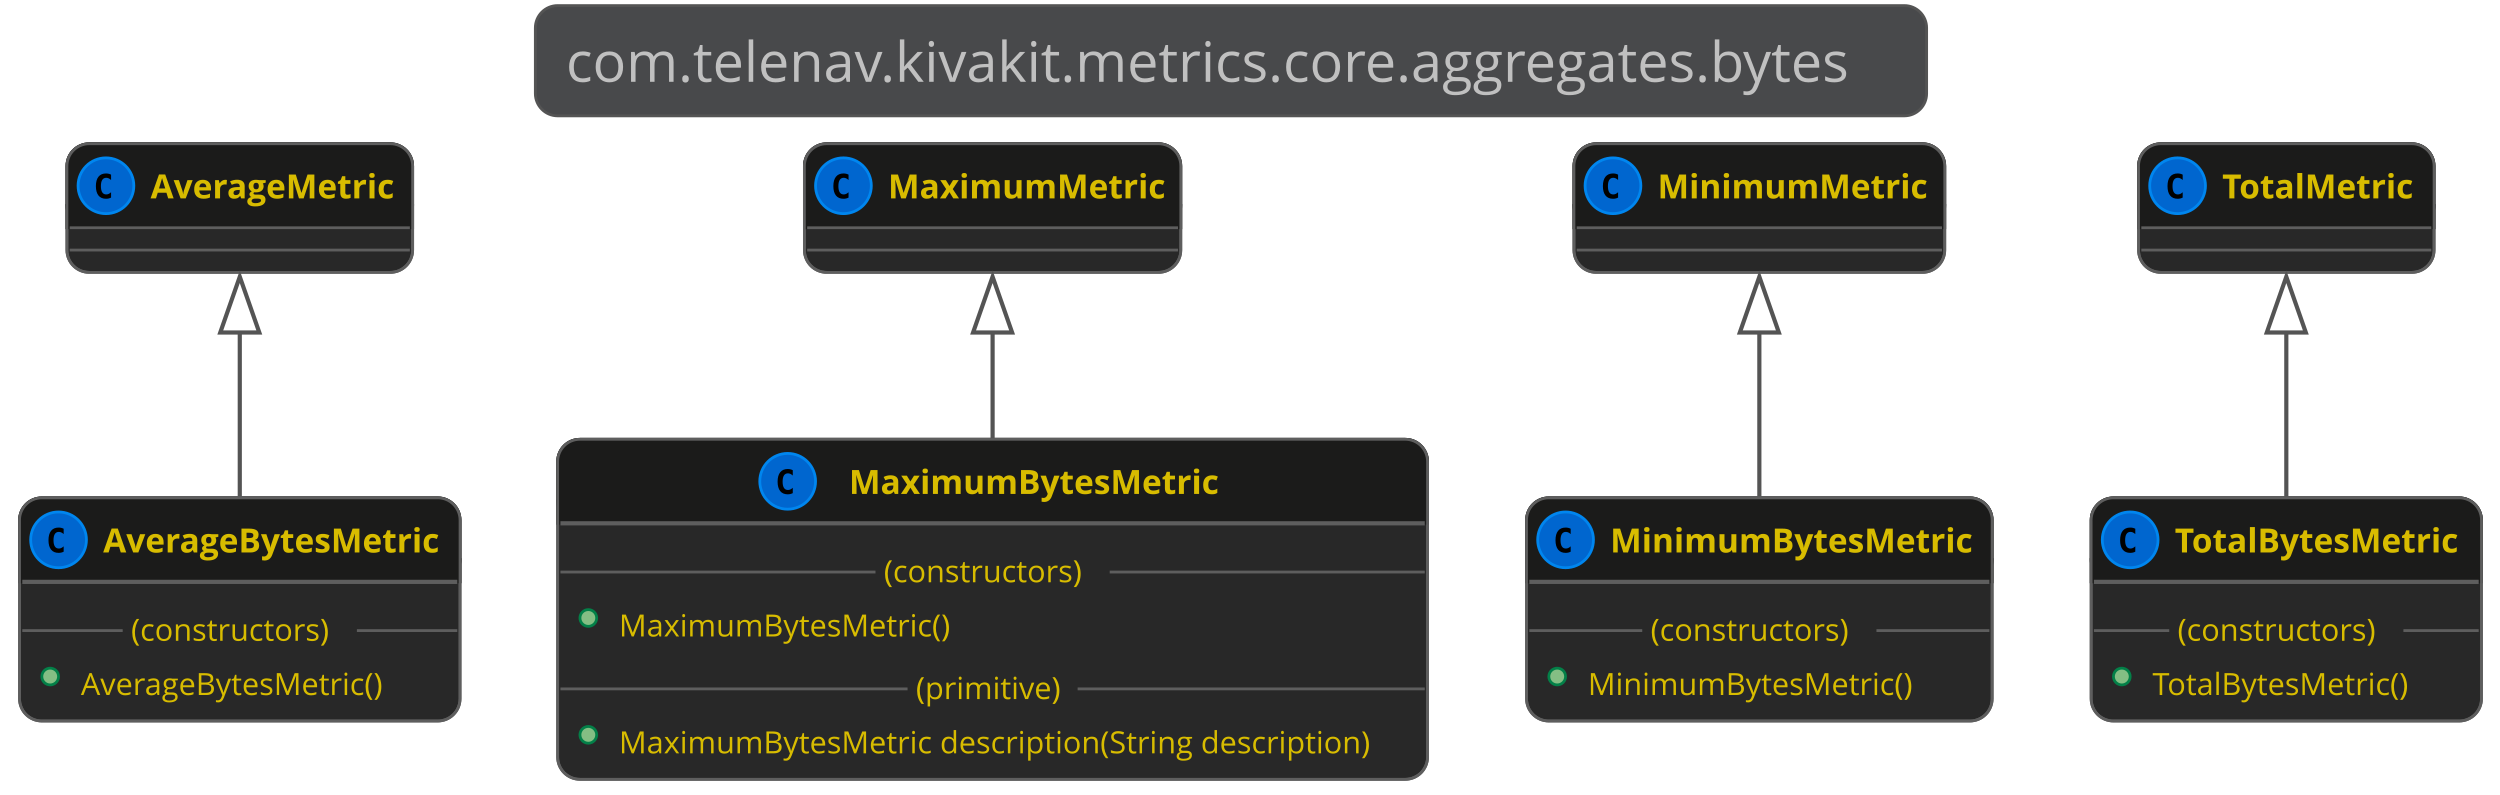
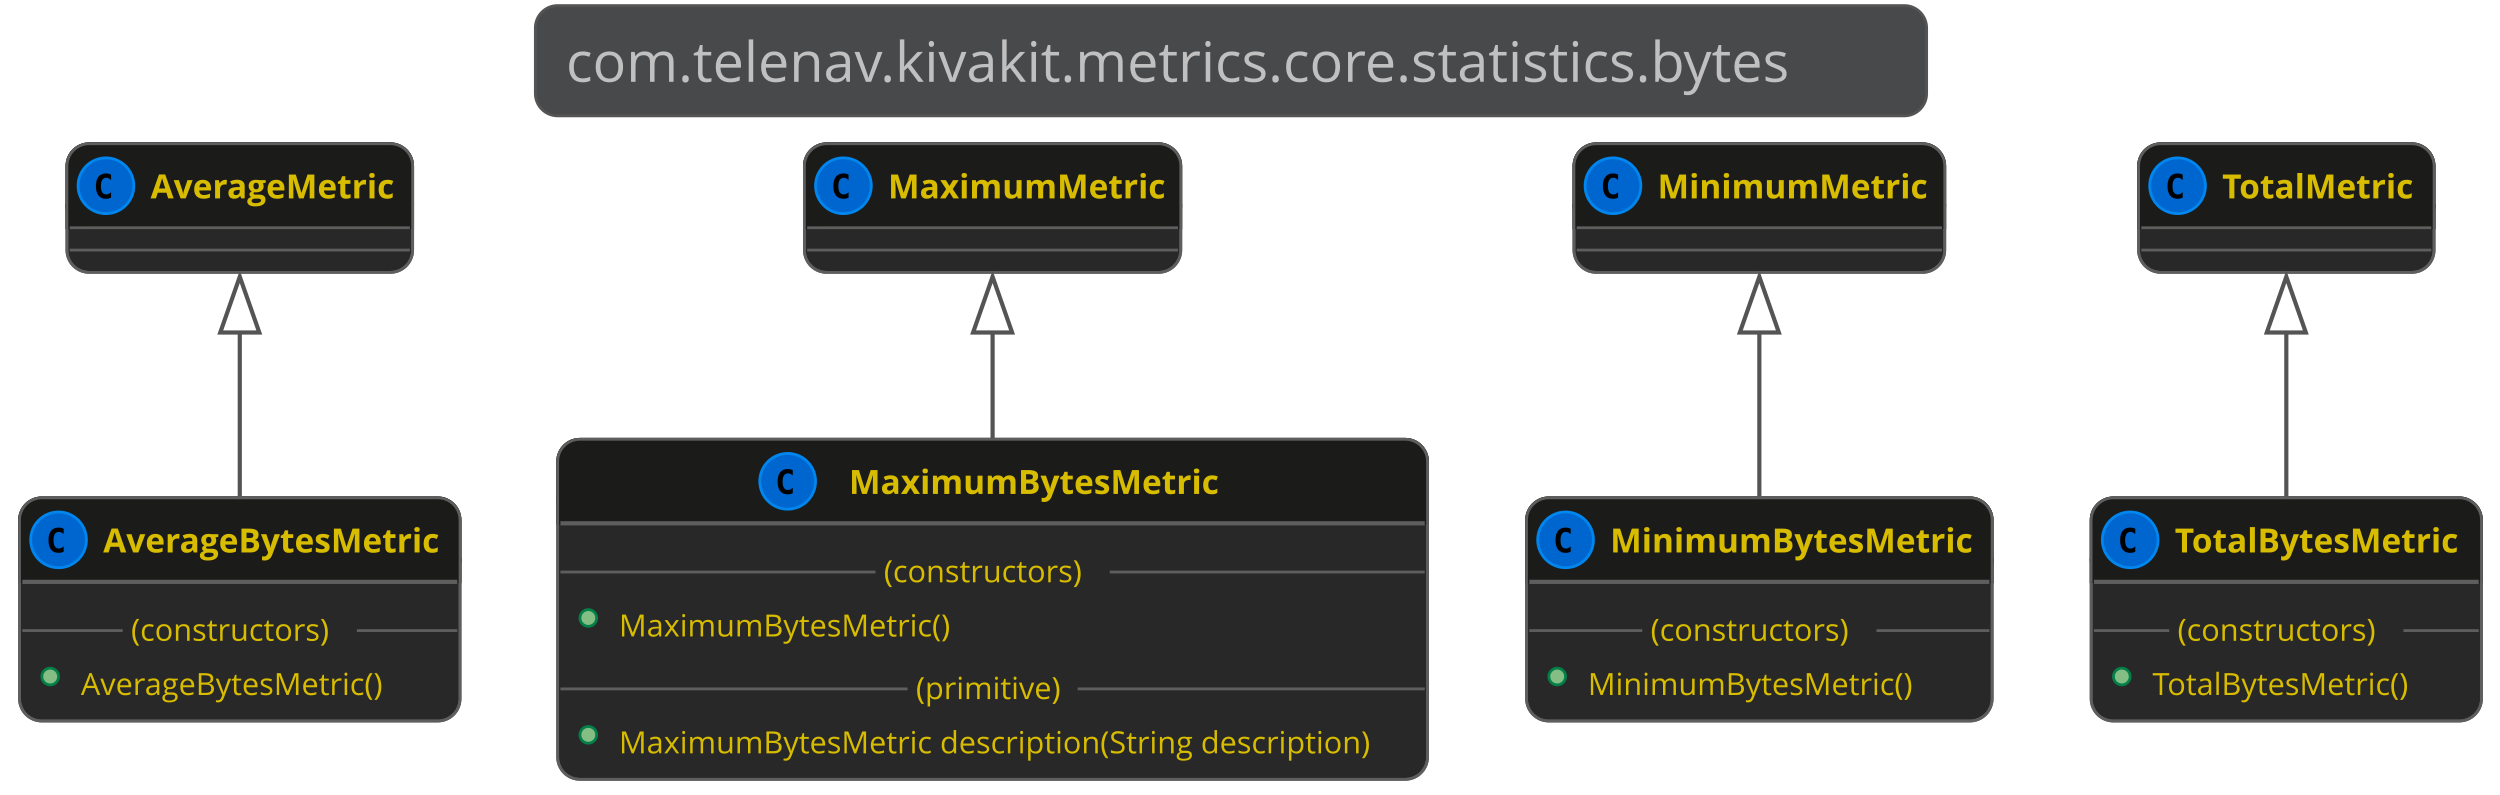
<svg xmlns="http://www.w3.org/2000/svg" contentScriptType="application/ecmascript" contentStyleType="text/css" height="297.917px" preserveAspectRatio="none" style="width:934px;height:297px;background:#333333;" version="1.1" viewBox="0 0 934 297" width="934.375px" zoomAndPan="magnify">
  <defs />
  <g>
    <rect fill="#48494B" height="41.203" rx="8.333" ry="8.333" style="stroke:#545454;stroke-width:1.042;" width="519.792" x="200" y="2.083" />
-     <text fill="#C0C0C0" font-family="Open Sans,Avenir,Nunito,Arial,Helvetica,SansSerif" font-size="20.833" lengthAdjust="spacing" textLength="496.875" x="211.458" y="30.558">com.telenav.kivakit.metrics.core.aggregates.bytes</text>
+     <text fill="#C0C0C0" font-family="Open Sans,Avenir,Nunito,Arial,Helvetica,SansSerif" font-size="20.833" lengthAdjust="spacing" textLength="496.875" x="211.458" y="30.558">com.telenav.kivakit.metrics.core.statistics.bytes</text>
    <rect fill="#282828" height="48.055" id="AverageMetric" rx="8.333" ry="8.333" style="stroke:#5E5E5E;stroke-width:1.042;" width="129.167" x="25" y="53.703" />
    <rect fill="#1B1B1A" height="31.388" rx="8.333" ry="8.333" style="stroke:#1B1B1A;stroke-width:1.042;" width="129.167" x="25" y="53.703" />
    <rect fill="#1B1B1A" height="8.333" style="stroke:#1B1B1A;stroke-width:1.042;" width="129.167" x="25" y="76.758" />
    <rect fill="none" height="48.055" id="AverageMetric" rx="8.333" ry="8.333" style="stroke:#5E5E5E;stroke-width:1.042;" width="129.167" x="25" y="53.703" />
    <ellipse cx="39.583" cy="69.397" fill="#0066CF" rx="10.417" ry="10.417" style="stroke:#0086EF;stroke-width:1.042;" />
    <path d="M41.494,73.822 Q41.066,74.042 40.596,74.152 Q40.127,74.261 39.608,74.261 Q37.764,74.261 36.794,73.047 Q35.824,71.832 35.824,69.537 Q35.824,67.236 36.794,66.022 Q37.764,64.807 39.608,64.807 Q40.127,64.807 40.603,64.917 Q41.079,65.027 41.494,65.247 L41.494,67.249 Q41.03,66.821 40.593,66.623 Q40.157,66.425 39.693,66.425 Q38.704,66.425 38.201,67.209 Q37.697,67.993 37.697,69.537 Q37.697,71.075 38.201,71.86 Q38.704,72.644 39.693,72.644 Q40.157,72.644 40.593,72.446 Q41.03,72.247 41.494,71.82 Z " fill="#000000" />
    <text fill="#D8BC00" font-family="Open Sans,Avenir,Nunito,Arial,Helvetica,SansSerif" font-size="12.5" font-weight="bold" lengthAdjust="spacing" textLength="91.667" x="56.25" y="74.121">AverageMetric</text>
    <line style="stroke:#5E5E5E;stroke-width:1.042;" x1="26.042" x2="153.125" y1="85.091" y2="85.091" />
    <line style="stroke:#5E5E5E;stroke-width:1.042;" x1="26.042" x2="153.125" y1="93.424" y2="93.424" />
    <rect codeLine="8" fill="#282828" height="83.378" id="AverageBytesMetric" rx="8.333" ry="8.333" style="stroke:#5E5E5E;stroke-width:1.042;" width="164.583" x="7.292" y="185.994" />
    <rect fill="#1B1B1A" height="31.388" rx="8.333" ry="8.333" style="stroke:#1B1B1A;stroke-width:1.042;" width="164.583" x="7.292" y="185.994" />
    <rect fill="#1B1B1A" height="8.333" style="stroke:#1B1B1A;stroke-width:1.042;" width="164.583" x="7.292" y="209.049" />
    <rect codeLine="8" fill="none" height="83.378" id="AverageBytesMetric" rx="8.333" ry="8.333" style="stroke:#5E5E5E;stroke-width:1.042;" width="164.583" x="7.292" y="185.994" />
    <ellipse cx="21.875" cy="201.689" fill="#0066CF" rx="10.417" ry="10.417" style="stroke:#0086EF;stroke-width:1.042;" />
    <path d="M23.785,206.114 Q23.358,206.333 22.888,206.443 Q22.418,206.553 21.899,206.553 Q20.056,206.553 19.086,205.339 Q18.115,204.124 18.115,201.829 Q18.115,199.528 19.086,198.313 Q20.056,197.099 21.899,197.099 Q22.418,197.099 22.894,197.209 Q23.37,197.319 23.785,197.538 L23.785,199.54 Q23.322,199.113 22.885,198.915 Q22.449,198.716 21.985,198.716 Q20.996,198.716 20.493,199.5 Q19.989,200.285 19.989,201.829 Q19.989,203.367 20.493,204.151 Q20.996,204.936 21.985,204.936 Q22.449,204.936 22.885,204.737 Q23.322,204.539 23.785,204.112 Z " fill="#000000" />
    <text fill="#D8BC00" font-family="Open Sans,Avenir,Nunito,Arial,Helvetica,SansSerif" font-size="12.5" font-weight="bold" lengthAdjust="spacing" textLength="127.083" x="38.542" y="206.413">AverageBytesMetric</text>
    <line style="stroke:#5E5E5E;stroke-width:1.562;" x1="8.333" x2="170.833" y1="217.383" y2="217.383" />
    <ellipse cx="18.75" cy="252.753" fill="#84BE84" rx="3.125" ry="3.125" style="stroke:#038048;stroke-width:1.042;" />
    <text fill="#D8BC00" font-family="Open Sans,Avenir,Nunito,Arial,Helvetica,SansSerif" font-size="11.458" lengthAdjust="spacing" textLength="117.708" x="30.208" y="259.664">AverageBytesMetric()</text>
    <line style="stroke:#5E5E5E;stroke-width:1.042;" x1="8.333" x2="45.833" y1="235.589" y2="235.589" />
    <text fill="#D8BC00" font-family="Open Sans,Avenir,Nunito,Arial,Helvetica,SansSerif" font-size="11.458" lengthAdjust="spacing" textLength="81.25" x="48.958" y="239.398">(constructors)</text>
    <line style="stroke:#5E5E5E;stroke-width:1.042;" x1="133.333" x2="170.833" y1="235.589" y2="235.589" />
    <rect fill="#282828" height="48.055" id="MaximumMetric" rx="8.333" ry="8.333" style="stroke:#5E5E5E;stroke-width:1.042;" width="140.625" x="300.521" y="53.703" />
    <rect fill="#1B1B1A" height="31.388" rx="8.333" ry="8.333" style="stroke:#1B1B1A;stroke-width:1.042;" width="140.625" x="300.521" y="53.703" />
    <rect fill="#1B1B1A" height="8.333" style="stroke:#1B1B1A;stroke-width:1.042;" width="140.625" x="300.521" y="76.758" />
    <rect fill="none" height="48.055" id="MaximumMetric" rx="8.333" ry="8.333" style="stroke:#5E5E5E;stroke-width:1.042;" width="140.625" x="300.521" y="53.703" />
    <ellipse cx="315.104" cy="69.397" fill="#0066CF" rx="10.417" ry="10.417" style="stroke:#0086EF;stroke-width:1.042;" />
    <path d="M317.015,73.822 Q316.587,74.042 316.117,74.152 Q315.647,74.261 315.129,74.261 Q313.285,74.261 312.315,73.047 Q311.344,71.832 311.344,69.537 Q311.344,67.236 312.315,66.022 Q313.285,64.807 315.129,64.807 Q315.647,64.807 316.123,64.917 Q316.599,65.027 317.015,65.247 L317.015,67.249 Q316.551,66.821 316.114,66.623 Q315.678,66.425 315.214,66.425 Q314.225,66.425 313.722,67.209 Q313.218,67.993 313.218,69.537 Q313.218,71.075 313.722,71.86 Q314.225,72.644 315.214,72.644 Q315.678,72.644 316.114,72.446 Q316.551,72.247 317.015,71.82 Z " fill="#000000" />
    <text fill="#D8BC00" font-family="Open Sans,Avenir,Nunito,Arial,Helvetica,SansSerif" font-size="12.5" font-weight="bold" lengthAdjust="spacing" textLength="103.125" x="331.771" y="74.121">MaximumMetric</text>
    <line style="stroke:#5E5E5E;stroke-width:1.042;" x1="301.562" x2="440.104" y1="85.091" y2="85.091" />
    <line style="stroke:#5E5E5E;stroke-width:1.042;" x1="301.562" x2="440.104" y1="93.424" y2="93.424" />
    <rect codeLine="15" fill="#282828" height="127.034" id="MaximumBytesMetric" rx="8.333" ry="8.333" style="stroke:#5E5E5E;stroke-width:1.042;" width="325" x="208.333" y="164.119" />
    <rect fill="#1B1B1A" height="31.388" rx="8.333" ry="8.333" style="stroke:#1B1B1A;stroke-width:1.042;" width="325" x="208.333" y="164.119" />
    <rect fill="#1B1B1A" height="8.333" style="stroke:#1B1B1A;stroke-width:1.042;" width="325" x="208.333" y="187.174" />
    <rect codeLine="15" fill="none" height="127.034" id="MaximumBytesMetric" rx="8.333" ry="8.333" style="stroke:#5E5E5E;stroke-width:1.042;" width="325" x="208.333" y="164.119" />
    <ellipse cx="294.271" cy="179.814" fill="#0066CF" rx="10.417" ry="10.417" style="stroke:#0086EF;stroke-width:1.042;" />
    <path d="M296.181,184.239 Q295.754,184.458 295.284,184.568 Q294.814,184.678 294.295,184.678 Q292.452,184.678 291.481,183.464 Q290.511,182.249 290.511,179.954 Q290.511,177.653 291.481,176.438 Q292.452,175.224 294.295,175.224 Q294.814,175.224 295.29,175.334 Q295.766,175.444 296.181,175.663 L296.181,177.665 Q295.717,177.238 295.281,177.04 Q294.845,176.841 294.381,176.841 Q293.392,176.841 292.888,177.625 Q292.385,178.41 292.385,179.954 Q292.385,181.492 292.888,182.276 Q293.392,183.061 294.381,183.061 Q294.845,183.061 295.281,182.862 Q295.717,182.664 296.181,182.237 Z " fill="#000000" />
    <text fill="#D8BC00" font-family="Open Sans,Avenir,Nunito,Arial,Helvetica,SansSerif" font-size="12.5" font-weight="bold" lengthAdjust="spacing" textLength="138.542" x="317.188" y="184.538">MaximumBytesMetric</text>
    <line style="stroke:#5E5E5E;stroke-width:1.562;" x1="209.375" x2="532.292" y1="195.508" y2="195.508" />
    <ellipse cx="219.792" cy="230.878" fill="#84BE84" rx="3.125" ry="3.125" style="stroke:#038048;stroke-width:1.042;" />
    <text fill="#D8BC00" font-family="Open Sans,Avenir,Nunito,Arial,Helvetica,SansSerif" font-size="11.458" lengthAdjust="spacing" textLength="126.042" x="231.25" y="237.789">MaximumBytesMetric()</text>
    <line style="stroke:#5E5E5E;stroke-width:1.042;" x1="209.375" x2="327.083" y1="213.714" y2="213.714" />
    <text fill="#D8BC00" font-family="Open Sans,Avenir,Nunito,Arial,Helvetica,SansSerif" font-size="11.458" lengthAdjust="spacing" textLength="81.25" x="330.208" y="217.523">(constructors)</text>
    <line style="stroke:#5E5E5E;stroke-width:1.042;" x1="414.583" x2="532.292" y1="213.714" y2="213.714" />
    <ellipse cx="219.792" cy="274.534" fill="#84BE84" rx="3.125" ry="3.125" style="stroke:#038048;stroke-width:1.042;" />
    <text fill="#D8BC00" font-family="Open Sans,Avenir,Nunito,Arial,Helvetica,SansSerif" font-size="11.458" lengthAdjust="spacing" textLength="292.708" x="231.25" y="281.445">MaximumBytesMetric description(String description)</text>
    <line style="stroke:#5E5E5E;stroke-width:1.042;" x1="209.375" x2="339.062" y1="257.37" y2="257.37" />
    <text fill="#D8BC00" font-family="Open Sans,Avenir,Nunito,Arial,Helvetica,SansSerif" font-size="11.458" lengthAdjust="spacing" textLength="57.292" x="342.188" y="261.18">(primitive)</text>
    <line style="stroke:#5E5E5E;stroke-width:1.042;" x1="402.604" x2="532.292" y1="257.37" y2="257.37" />
    <rect fill="#282828" height="48.055" id="MinimumMetric" rx="8.333" ry="8.333" style="stroke:#5E5E5E;stroke-width:1.042;" width="138.542" x="588.021" y="53.703" />
    <rect fill="#1B1B1A" height="31.388" rx="8.333" ry="8.333" style="stroke:#1B1B1A;stroke-width:1.042;" width="138.542" x="588.021" y="53.703" />
    <rect fill="#1B1B1A" height="8.333" style="stroke:#1B1B1A;stroke-width:1.042;" width="138.542" x="588.021" y="76.758" />
    <rect fill="none" height="48.055" id="MinimumMetric" rx="8.333" ry="8.333" style="stroke:#5E5E5E;stroke-width:1.042;" width="138.542" x="588.021" y="53.703" />
    <ellipse cx="602.604" cy="69.397" fill="#0066CF" rx="10.417" ry="10.417" style="stroke:#0086EF;stroke-width:1.042;" />
    <path d="M604.515,73.822 Q604.087,74.042 603.617,74.152 Q603.147,74.261 602.629,74.261 Q600.785,74.261 599.815,73.047 Q598.844,71.832 598.844,69.537 Q598.844,67.236 599.815,66.022 Q600.785,64.807 602.629,64.807 Q603.147,64.807 603.624,64.917 Q604.1,65.027 604.515,65.247 L604.515,67.249 Q604.051,66.821 603.614,66.623 Q603.178,66.425 602.714,66.425 Q601.725,66.425 601.222,67.209 Q600.718,67.993 600.718,69.537 Q600.718,71.075 601.222,71.86 Q601.725,72.644 602.714,72.644 Q603.178,72.644 603.614,72.446 Q604.051,72.247 604.515,71.82 Z " fill="#000000" />
    <text fill="#D8BC00" font-family="Open Sans,Avenir,Nunito,Arial,Helvetica,SansSerif" font-size="12.5" font-weight="bold" lengthAdjust="spacing" textLength="101.042" x="619.271" y="74.121">MinimumMetric</text>
    <line style="stroke:#5E5E5E;stroke-width:1.042;" x1="589.062" x2="725.521" y1="85.091" y2="85.091" />
    <line style="stroke:#5E5E5E;stroke-width:1.042;" x1="589.062" x2="725.521" y1="93.424" y2="93.424" />
    <rect codeLine="24" fill="#282828" height="83.378" id="MinimumBytesMetric" rx="8.333" ry="8.333" style="stroke:#5E5E5E;stroke-width:1.042;" width="173.958" x="570.312" y="185.994" />
    <rect fill="#1B1B1A" height="31.388" rx="8.333" ry="8.333" style="stroke:#1B1B1A;stroke-width:1.042;" width="173.958" x="570.312" y="185.994" />
    <rect fill="#1B1B1A" height="8.333" style="stroke:#1B1B1A;stroke-width:1.042;" width="173.958" x="570.312" y="209.049" />
    <rect codeLine="24" fill="none" height="83.378" id="MinimumBytesMetric" rx="8.333" ry="8.333" style="stroke:#5E5E5E;stroke-width:1.042;" width="173.958" x="570.312" y="185.994" />
    <ellipse cx="584.896" cy="201.689" fill="#0066CF" rx="10.417" ry="10.417" style="stroke:#0086EF;stroke-width:1.042;" />
    <path d="M586.806,206.114 Q586.379,206.333 585.909,206.443 Q585.439,206.553 584.92,206.553 Q583.077,206.553 582.106,205.339 Q581.136,204.124 581.136,201.829 Q581.136,199.528 582.106,198.313 Q583.077,197.099 584.92,197.099 Q585.439,197.099 585.915,197.209 Q586.391,197.319 586.806,197.538 L586.806,199.54 Q586.342,199.113 585.906,198.915 Q585.47,198.716 585.006,198.716 Q584.017,198.716 583.513,199.5 Q583.01,200.285 583.01,201.829 Q583.01,203.367 583.513,204.151 Q584.017,204.936 585.006,204.936 Q585.47,204.936 585.906,204.737 Q586.342,204.539 586.806,204.112 Z " fill="#000000" />
    <text fill="#D8BC00" font-family="Open Sans,Avenir,Nunito,Arial,Helvetica,SansSerif" font-size="12.5" font-weight="bold" lengthAdjust="spacing" textLength="136.458" x="601.562" y="206.413">MinimumBytesMetric</text>
    <line style="stroke:#5E5E5E;stroke-width:1.562;" x1="571.354" x2="743.229" y1="217.383" y2="217.383" />
    <ellipse cx="581.771" cy="252.753" fill="#84BE84" rx="3.125" ry="3.125" style="stroke:#038048;stroke-width:1.042;" />
    <text fill="#D8BC00" font-family="Open Sans,Avenir,Nunito,Arial,Helvetica,SansSerif" font-size="11.458" lengthAdjust="spacing" textLength="122.917" x="593.229" y="259.664">MinimumBytesMetric()</text>
    <line style="stroke:#5E5E5E;stroke-width:1.042;" x1="571.354" x2="613.542" y1="235.589" y2="235.589" />
    <text fill="#D8BC00" font-family="Open Sans,Avenir,Nunito,Arial,Helvetica,SansSerif" font-size="11.458" lengthAdjust="spacing" textLength="81.25" x="616.667" y="239.398">(constructors)</text>
    <line style="stroke:#5E5E5E;stroke-width:1.042;" x1="701.042" x2="743.229" y1="235.589" y2="235.589" />
    <rect fill="#282828" height="48.055" id="TotalMetric" rx="8.333" ry="8.333" style="stroke:#5E5E5E;stroke-width:1.042;" width="110.417" x="798.958" y="53.703" />
    <rect fill="#1B1B1A" height="31.388" rx="8.333" ry="8.333" style="stroke:#1B1B1A;stroke-width:1.042;" width="110.417" x="798.958" y="53.703" />
    <rect fill="#1B1B1A" height="8.333" style="stroke:#1B1B1A;stroke-width:1.042;" width="110.417" x="798.958" y="76.758" />
    <rect fill="none" height="48.055" id="TotalMetric" rx="8.333" ry="8.333" style="stroke:#5E5E5E;stroke-width:1.042;" width="110.417" x="798.958" y="53.703" />
    <ellipse cx="813.542" cy="69.397" fill="#0066CF" rx="10.417" ry="10.417" style="stroke:#0086EF;stroke-width:1.042;" />
    <path d="M815.452,73.822 Q815.025,74.042 814.555,74.152 Q814.085,74.261 813.566,74.261 Q811.723,74.261 810.752,73.047 Q809.782,71.832 809.782,69.537 Q809.782,67.236 810.752,66.022 Q811.723,64.807 813.566,64.807 Q814.085,64.807 814.561,64.917 Q815.037,65.027 815.452,65.247 L815.452,67.249 Q814.988,66.821 814.552,66.623 Q814.115,66.425 813.652,66.425 Q812.663,66.425 812.159,67.209 Q811.656,67.993 811.656,69.537 Q811.656,71.075 812.159,71.86 Q812.663,72.644 813.652,72.644 Q814.115,72.644 814.552,72.446 Q814.988,72.247 815.452,71.82 Z " fill="#000000" />
    <text fill="#D8BC00" font-family="Open Sans,Avenir,Nunito,Arial,Helvetica,SansSerif" font-size="12.5" font-weight="bold" lengthAdjust="spacing" textLength="72.917" x="830.208" y="74.121">TotalMetric</text>
    <line style="stroke:#5E5E5E;stroke-width:1.042;" x1="800" x2="908.333" y1="85.091" y2="85.091" />
    <line style="stroke:#5E5E5E;stroke-width:1.042;" x1="800" x2="908.333" y1="93.424" y2="93.424" />
    <rect codeLine="31" fill="#282828" height="83.378" id="TotalBytesMetric" rx="8.333" ry="8.333" style="stroke:#5E5E5E;stroke-width:1.042;" width="145.833" x="781.25" y="185.994" />
    <rect fill="#1B1B1A" height="31.388" rx="8.333" ry="8.333" style="stroke:#1B1B1A;stroke-width:1.042;" width="145.833" x="781.25" y="185.994" />
    <rect fill="#1B1B1A" height="8.333" style="stroke:#1B1B1A;stroke-width:1.042;" width="145.833" x="781.25" y="209.049" />
    <rect codeLine="31" fill="none" height="83.378" id="TotalBytesMetric" rx="8.333" ry="8.333" style="stroke:#5E5E5E;stroke-width:1.042;" width="145.833" x="781.25" y="185.994" />
    <ellipse cx="795.833" cy="201.689" fill="#0066CF" rx="10.417" ry="10.417" style="stroke:#0086EF;stroke-width:1.042;" />
    <path d="M797.744,206.114 Q797.317,206.333 796.846,206.443 Q796.376,206.553 795.858,206.553 Q794.014,206.553 793.044,205.339 Q792.074,204.124 792.074,201.829 Q792.074,199.528 793.044,198.313 Q794.014,197.099 795.858,197.099 Q796.376,197.099 796.853,197.209 Q797.329,197.319 797.744,197.538 L797.744,199.54 Q797.28,199.113 796.843,198.915 Q796.407,198.716 795.943,198.716 Q794.954,198.716 794.451,199.5 Q793.947,200.285 793.947,201.829 Q793.947,203.367 794.451,204.151 Q794.954,204.936 795.943,204.936 Q796.407,204.936 796.843,204.737 Q797.28,204.539 797.744,204.112 Z " fill="#000000" />
    <text fill="#D8BC00" font-family="Open Sans,Avenir,Nunito,Arial,Helvetica,SansSerif" font-size="12.5" font-weight="bold" lengthAdjust="spacing" textLength="108.333" x="812.5" y="206.413">TotalBytesMetric</text>
    <line style="stroke:#5E5E5E;stroke-width:1.562;" x1="782.292" x2="926.042" y1="217.383" y2="217.383" />
    <ellipse cx="792.708" cy="252.753" fill="#84BE84" rx="3.125" ry="3.125" style="stroke:#038048;stroke-width:1.042;" />
    <text fill="#D8BC00" font-family="Open Sans,Avenir,Nunito,Arial,Helvetica,SansSerif" font-size="11.458" lengthAdjust="spacing" textLength="100" x="804.167" y="259.664">TotalBytesMetric()</text>
    <line style="stroke:#5E5E5E;stroke-width:1.042;" x1="782.292" x2="810.417" y1="235.589" y2="235.589" />
    <text fill="#D8BC00" font-family="Open Sans,Avenir,Nunito,Arial,Helvetica,SansSerif" font-size="11.458" lengthAdjust="spacing" textLength="81.25" x="813.542" y="239.398">(constructors)</text>
    <line style="stroke:#5E5E5E;stroke-width:1.042;" x1="897.917" x2="926.042" y1="235.589" y2="235.589" />
    <path codeLine="7" d="M89.583,124.057 C89.583,143.651 89.583,166.422 89.583,185.515 " fill="none" id="AverageMetric-backto-AverageBytesMetric" style="stroke:#545454;stroke-width:1.562;" />
    <polygon fill="none" points="82.292,124.224,89.583,103.39,96.875,124.224,82.292,124.224" style="stroke:#545454;stroke-width:1.562;" />
    <path codeLine="14" d="M370.833,123.911 C370.833,136.494 370.833,150.39 370.833,163.786 " fill="none" id="MaximumMetric-backto-MaximumBytesMetric" style="stroke:#545454;stroke-width:1.562;" />
    <polygon fill="none" points="363.542,124.224,370.833,103.39,378.125,124.224,363.542,124.224" style="stroke:#545454;stroke-width:1.562;" />
    <path codeLine="23" d="M657.292,124.057 C657.292,143.651 657.292,166.422 657.292,185.515 " fill="none" id="MinimumMetric-backto-MinimumBytesMetric" style="stroke:#545454;stroke-width:1.562;" />
    <polygon fill="none" points="650,124.224,657.292,103.39,664.583,124.224,650,124.224" style="stroke:#545454;stroke-width:1.562;" />
    <path codeLine="30" d="M854.167,124.057 C854.167,143.651 854.167,166.422 854.167,185.515 " fill="none" id="TotalMetric-backto-TotalBytesMetric" style="stroke:#545454;stroke-width:1.562;" />
    <polygon fill="none" points="846.875,124.224,854.167,103.39,861.458,124.224,846.875,124.224" style="stroke:#545454;stroke-width:1.562;" />
  </g>
</svg>
